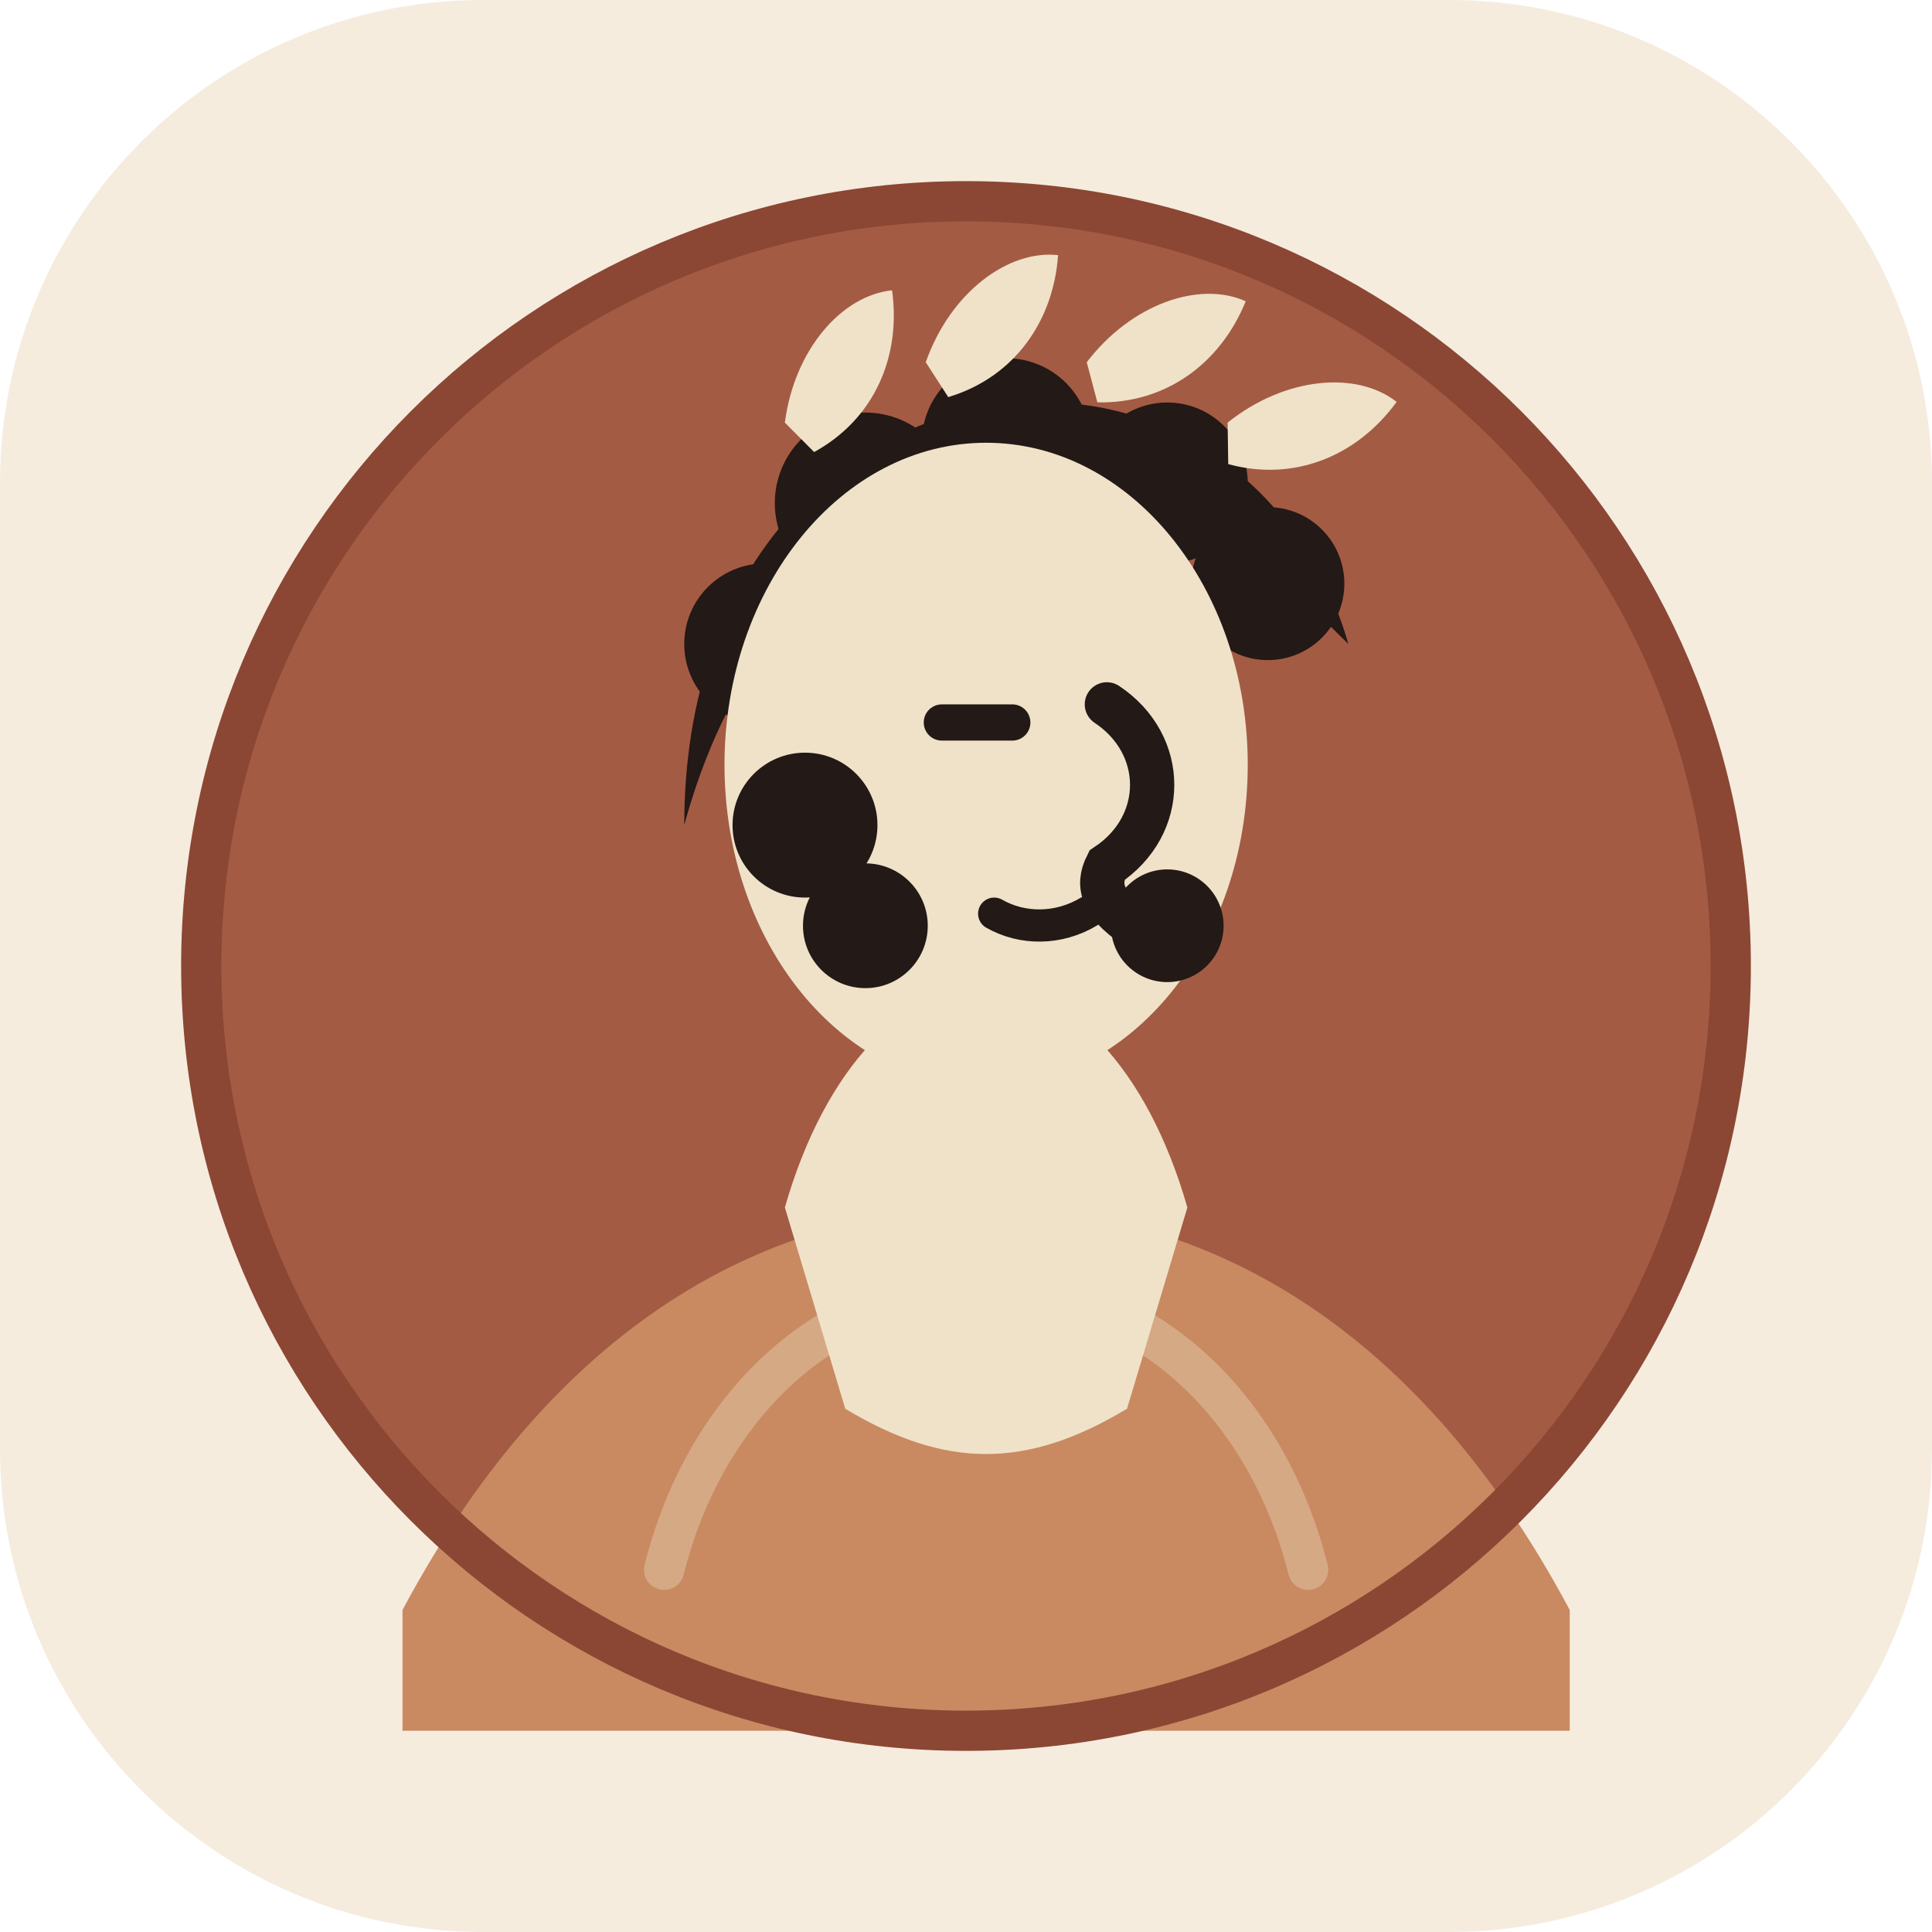
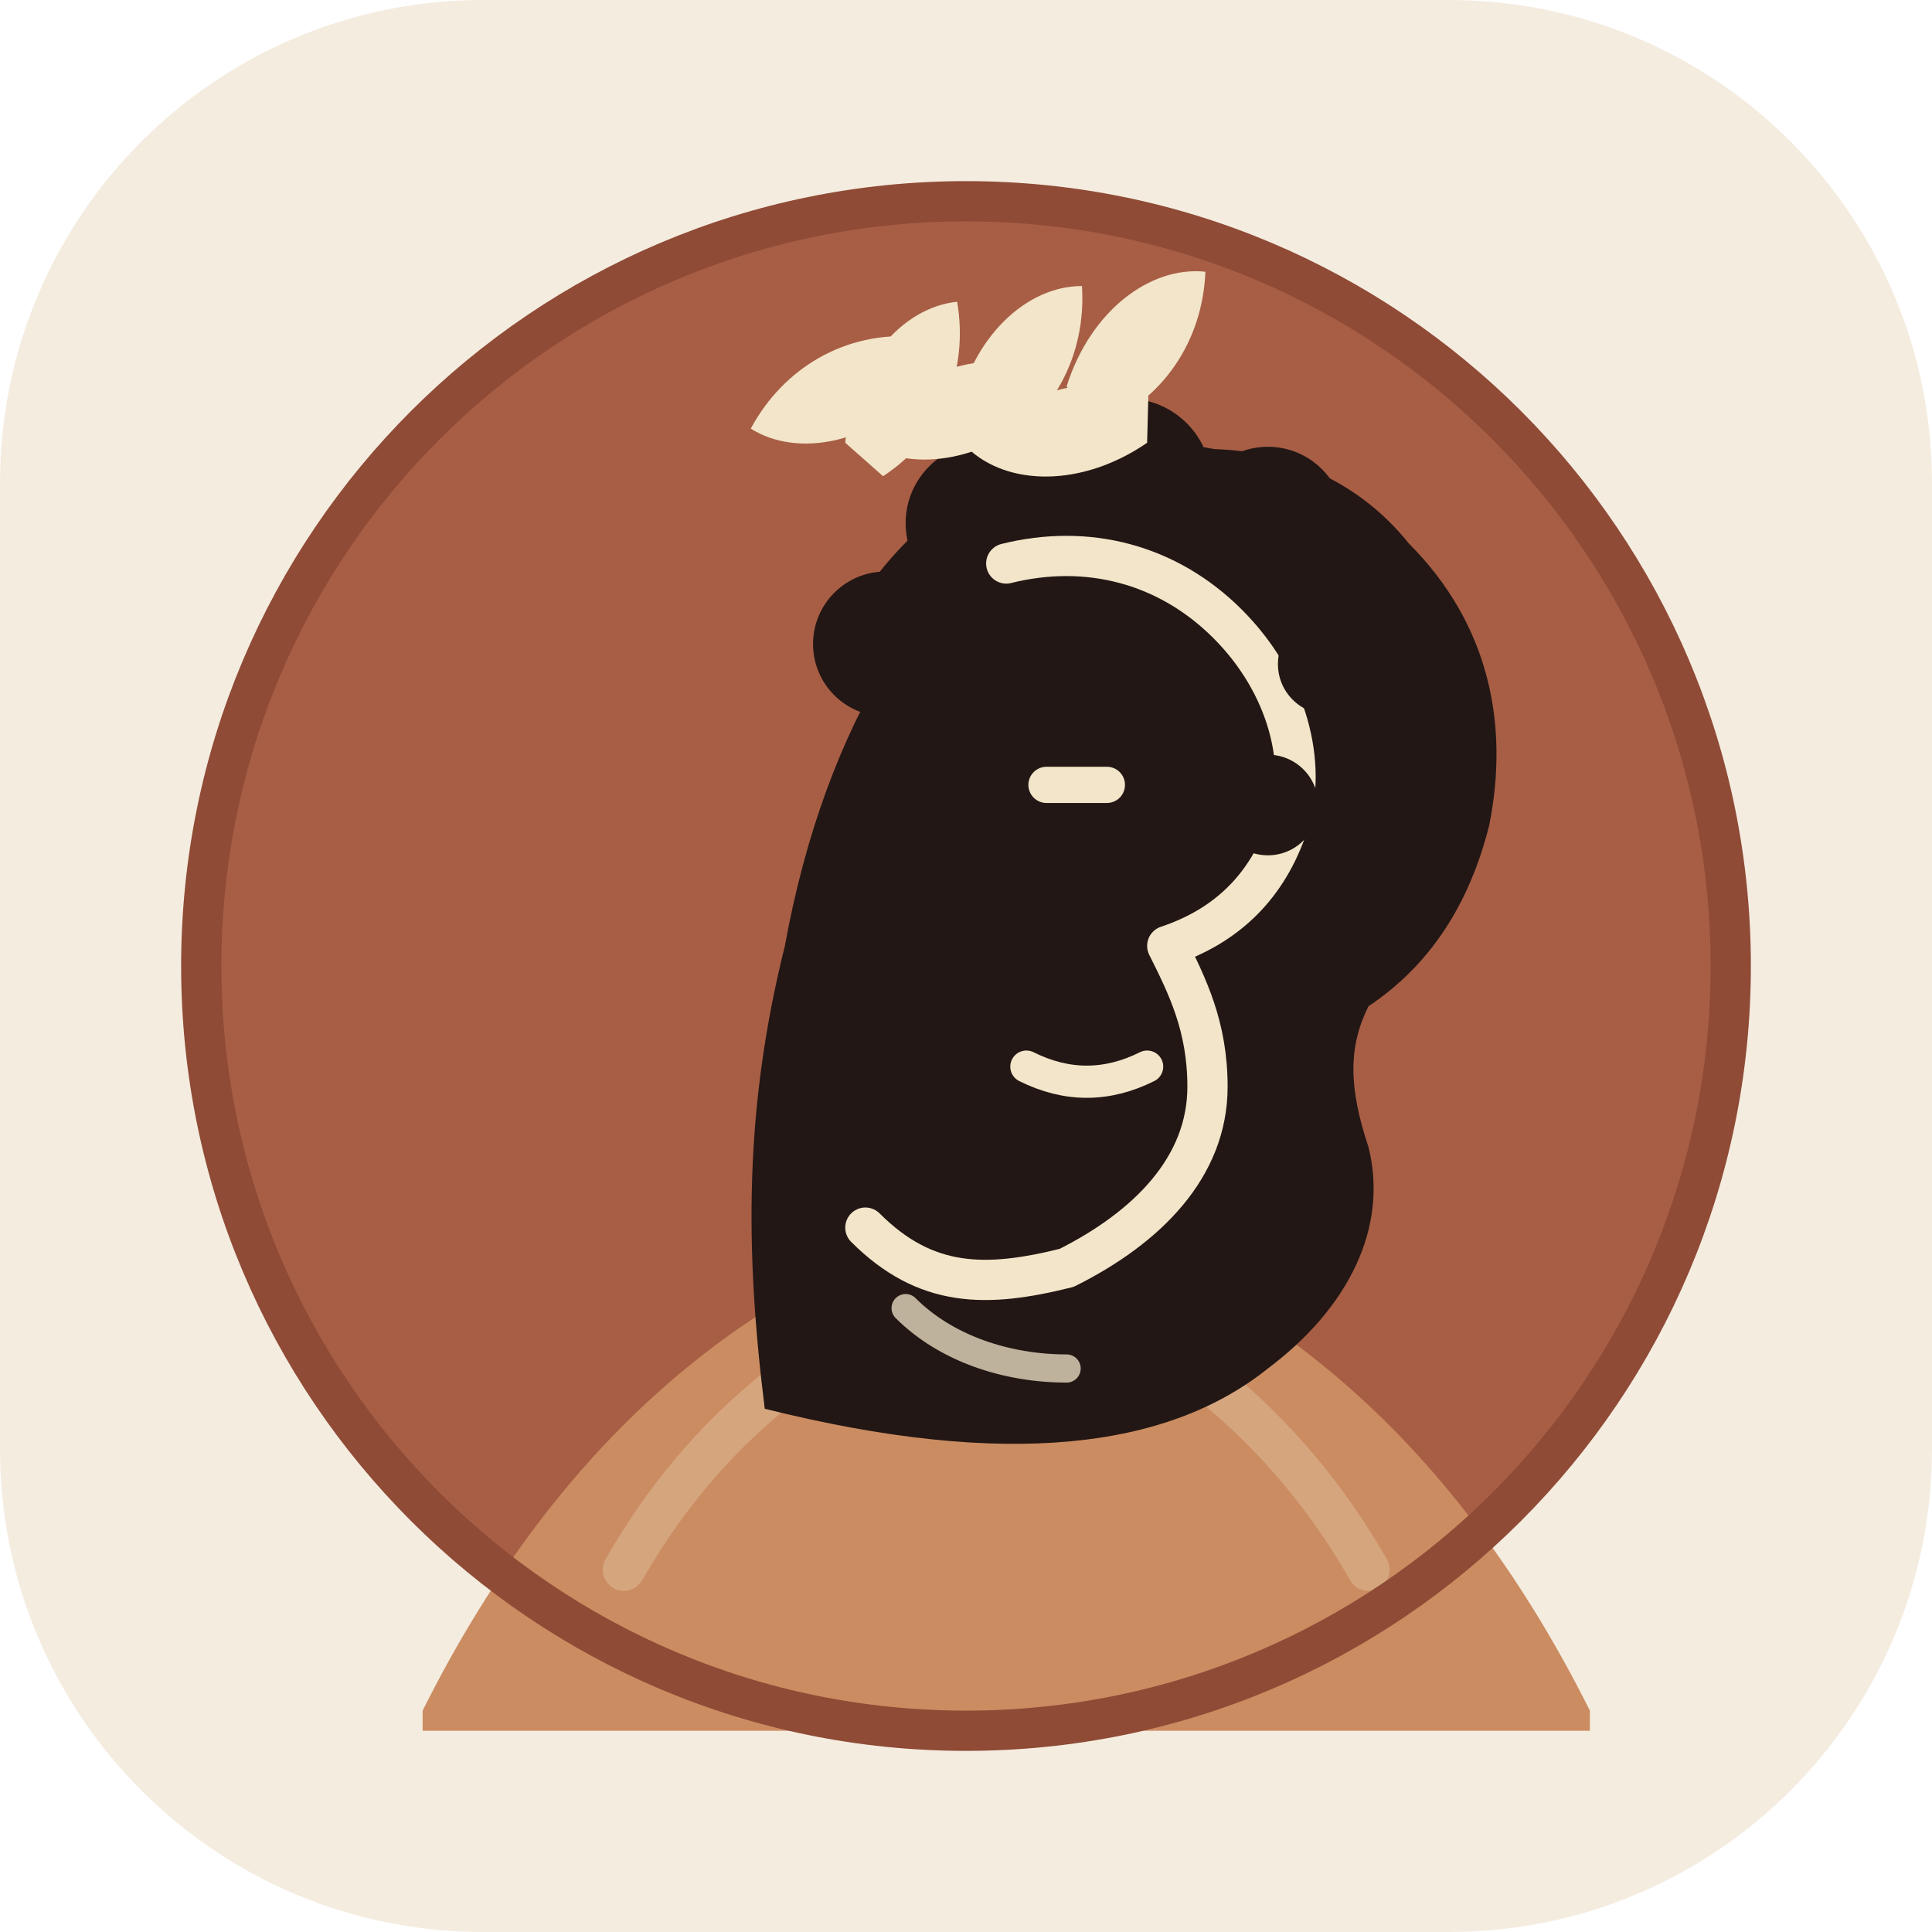
- <svg xmlns="http://www.w3.org/2000/svg" viewBox="0 0 96 96" role="img" aria-labelledby="title desc">
-   <rect width="96" height="96" rx="24" fill="#f5ecde" />
-   <circle cx="48" cy="48" r="38" fill="#a45b43" />
-   <path d="M 20 80 C 28 65 39 60 49 60 C 59 60 70 65 78 80 L 78 86 L 20 86 Z" fill="#c98a61" />
-   <path d="M 33 78 C 35 70 41 64 49 64 C 57 64 63 70 65 78" stroke="#efe2c9" stroke-width="2" stroke-linecap="round" opacity="0.35" fill="none" />
-   <path d="M 34 41 C 34 28 42 20 52 20 C 59 20 65 25 67 32 C 63 28 59 25 53 25 C 44 25 37 30 34 41 Z" fill="#231916" />
-   <circle cx="38" cy="32" r="4" fill="#231916" />
-   <circle cx="43" cy="25" r="4.5" fill="#231916" />
-   <circle cx="50" cy="22" r="4.2" fill="#231916" />
-   <circle cx="58" cy="24" r="4" fill="#231916" />
-   <circle cx="63" cy="29" r="3.8" fill="#231916" />
-   <path d="M 39 60 C 41 53 45 49 49 49 C 53 49 57 53 59 60 L 56 70 C 51 73 47 73 42 70 Z" fill="#efe2c9" />
-   <ellipse cx="49" cy="38" rx="13" ry="16" fill="#efe2c9" />
-   <path d="M 55 35 C 58 37 58 41 55 43 C 54.5 44 54.7 45 56.8 46.3" stroke="#231916" stroke-width="2.2" stroke-linecap="round" fill="none" />
-   <path d="M 46.8 35.9 L 50.3 35.9" stroke="#231916" stroke-width="1.8" stroke-linecap="round" />
-   <path d="M 49.4 45.4 C 50.8 46.2 52.6 46.2 54.1 45.3" stroke="#231916" stroke-width="1.6" stroke-linecap="round" fill="none" />
-   <circle cx="40" cy="41" r="3.6" fill="#231916" />
-   <circle cx="43" cy="46" r="3.1" fill="#231916" />
-   <circle cx="58" cy="46" r="2.8" fill="#231916" />
-   <path d="M 39 21 c 1.8 -3.2 5 -4.8 7.4 -4.1 c -0.8 3.2 -3.2 5.6 -6.6 6 z" fill="#efe2c9" transform="rotate(-22 39 21)" />
-   <path d="M 46 18 c 1.8 -3.2 5 -4.8 7.4 -4.1 c -0.8 3.2 -3.2 5.6 -6.6 6 z" fill="#efe2c9" transform="rotate(-10 46 18)" />
-   <path d="M 54 18 c 1.8 -3.2 5 -4.8 7.4 -4.1 c -0.8 3.2 -3.2 5.6 -6.6 6 z" fill="#efe2c9" transform="rotate(8 54 18)" />
-   <path d="M 61 21 c 1.8 -3.2 5 -4.8 7.4 -4.1 c -0.8 3.2 -3.2 5.6 -6.6 6 z" fill="#efe2c9" transform="rotate(22 61 21)" />
-   <circle cx="48" cy="48" r="38" stroke="#8b4734" stroke-width="2" fill="none" />
+ <svg xmlns="http://www.w3.org/2000/svg" viewBox="0 0 96 96" role="img" aria-labelledby="title desc" data-avatar-style="greek-profile-v2" data-character="alcibiades">
+   <rect width="96" height="96" rx="24" fill="#f4ecdf" />
+   <circle cx="48" cy="48" r="38" fill="#a85e45" />
+   <path d="M 21 85 C 28 71 38 63 50 60 C 62 63 72 71 79 85 L 79 86 L 21 86 Z" fill="#cb8c61" />
+   <path d="M 31 78 C 35 71 41 66 50 63 C 58 66 64 71 68 78" stroke="#f2e5c9" stroke-width="2.1" stroke-linecap="round" opacity="0.28" fill="none" />
+   <path d="M 41 33 C 44 26 50 22 57 22 C 64 22 70 26 72 33 C 68 30 65 28 60 28 C 53 28 46 30 41 33 Z" fill="#221714" />
+   <circle cx="44" cy="32" r="3.6" fill="#221714" />
+   <circle cx="49" cy="26" r="4" fill="#221714" />
+   <circle cx="56" cy="24" r="4.2" fill="#221714" />
+   <circle cx="63" cy="26" r="3.8" fill="#221714" />
+   <circle cx="68" cy="31" r="3.2" fill="#221714" />
+   <path d="M 38 70 C 37 62 37 55 39 47 C 41 36 46 28 53 24 C 59 21 66 22 70 27 C 74 31 75 36 74 41 C 73 45 71 48 68 50 C 67 52 67 54 68 57 C 69 61 67 65 63 68 C 58 72 50 73 38 70 Z" fill="#221714" />
+   <path d="M 50 28 C 54 27 58 28 61 31 C 64 34 65 38 64 41 C 63 44 61 46 58 47 C 59 49 60 51 60 54 C 60 58 57 61 53 63 C 49 64 46 64 43 61" stroke="#f2e5c9" stroke-width="2" stroke-linecap="round" stroke-linejoin="round" fill="none" />
+   <path d="M 52 39 L 55 39" stroke="#f2e5c9" stroke-width="1.8" stroke-linecap="round" fill="none" />
+   <path d="M 51 53 C 53 54 55 54 57 53" stroke="#f2e5c9" stroke-width="1.6" stroke-linecap="round" fill="none" />
+   <path d="M 45 65 C 47 67 50 68 53 68" stroke="#f2e5c9" stroke-width="1.4" stroke-linecap="round" opacity="0.75" fill="none" />
+   <path d="M 42 22 c 2 -3.4 5.4 -4.9 8 -4 c -0.9 3.3 -3.5 5.8 -7 6.3 z" fill="#f2e5c9" transform="rotate(-25 42 22)" />
+   <path d="M 47.5 20.6 c 2 -3.4 5.4 -4.9 8 -4 c -0.9 3.3 -3.5 5.8 -7 6.3 z" fill="#f2e5c9" transform="rotate(-19 47.5 20.6)" />
+   <path d="M 53 19.2 c 2 -3.4 5.4 -4.9 8 -4 c -0.9 3.3 -3.5 5.8 -7 6.3 z" fill="#f2e5c9" transform="rotate(-13 53 19.2)" />
+   <path d="M 57 22 c 2 -3.4 5.4 -4.9 8 -4 c -0.9 3.3 -3.5 5.8 -7 6.3 z" fill="#f2e5c9" transform="rotate(205 57 22)" />
+   <path d="M 51.5 20.6 c 2 -3.4 5.4 -4.9 8 -4 c -0.9 3.3 -3.5 5.8 -7 6.3 z" fill="#f2e5c9" transform="rotate(199 51.5 20.6)" />
+   <path d="M 46 19.2 c 2 -3.4 5.4 -4.9 8 -4 c -0.9 3.3 -3.5 5.8 -7 6.3 z" fill="#f2e5c9" transform="rotate(193 46 19.2)" />
+   <circle cx="66" cy="33" r="2.5" fill="#221714" />
+   <circle cx="63" cy="40" r="2.5" fill="#221714" />
+   <circle cx="48" cy="48" r="38" fill="none" stroke="#8f4b36" stroke-width="2" />
</svg>
